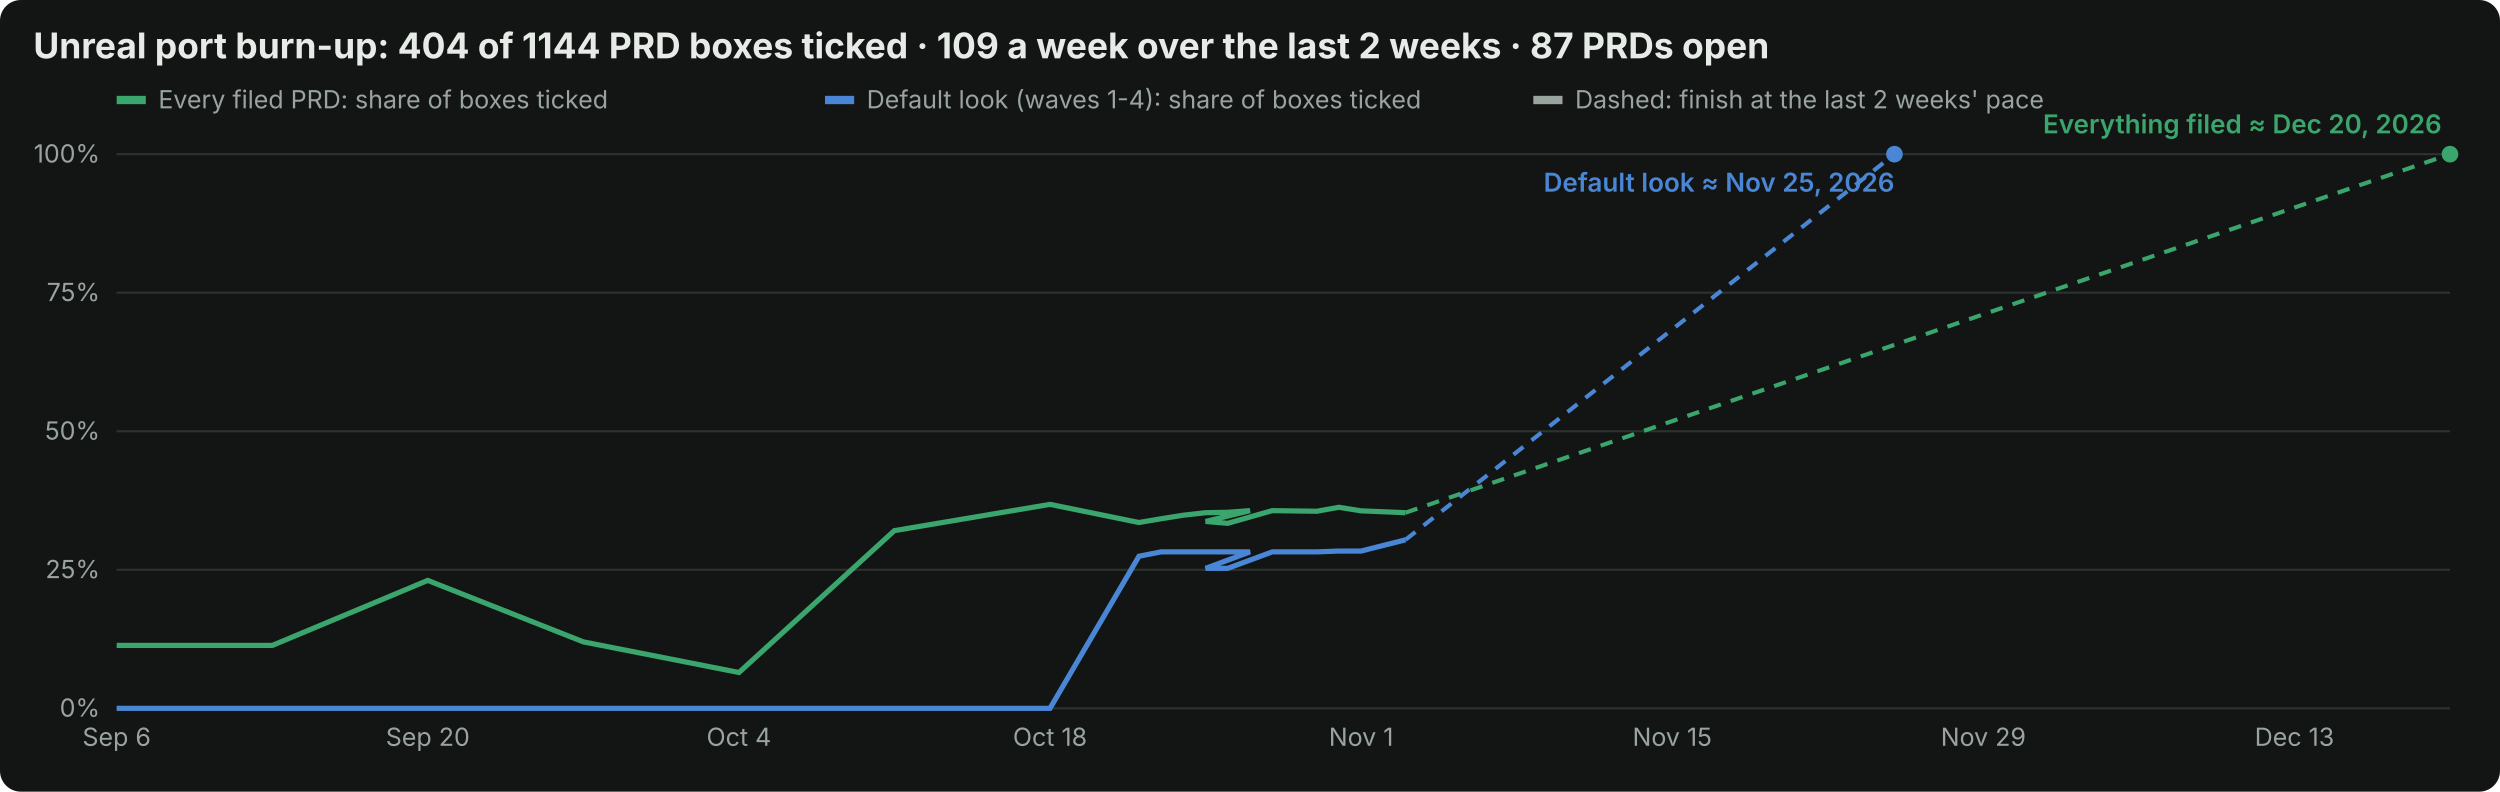
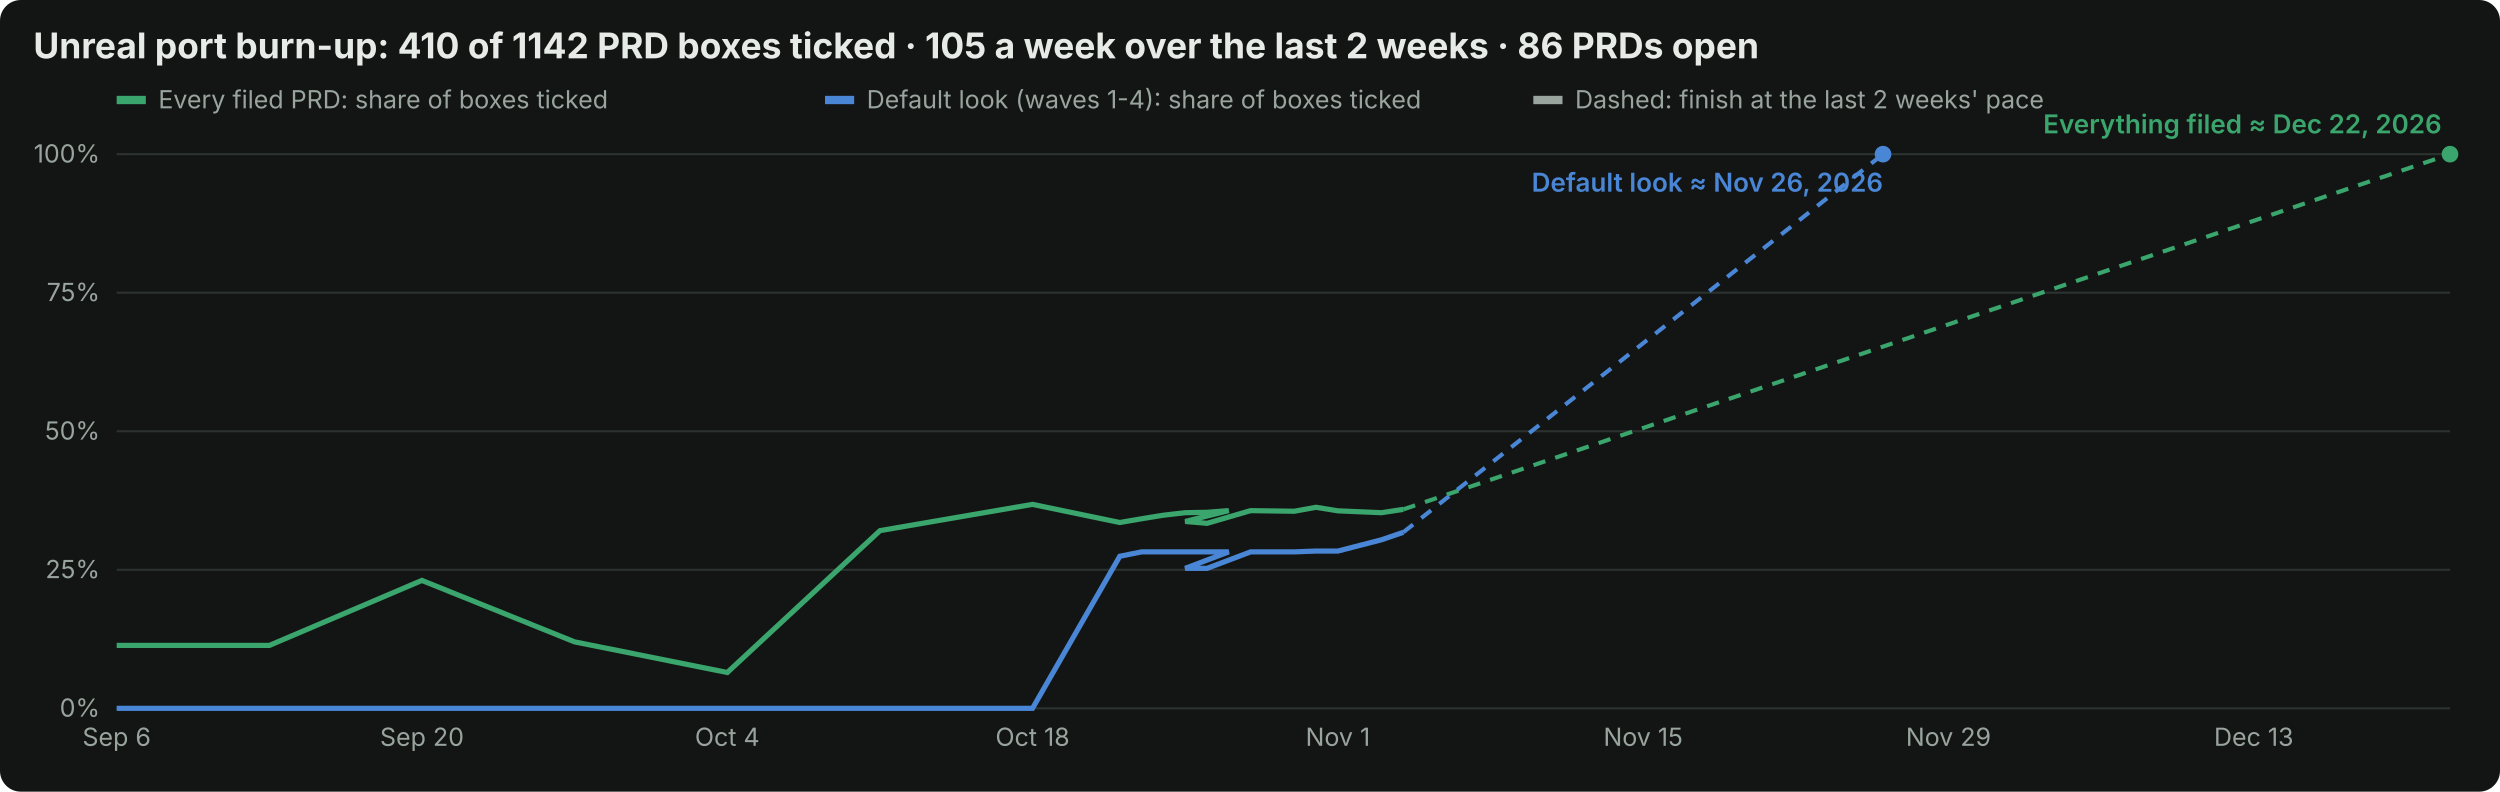
<svg xmlns="http://www.w3.org/2000/svg" viewBox="0 0 1200 380" width="1200" height="380" font-family="system-ui, -apple-system, Segoe UI, sans-serif">
  <style>.h{fill:#e7ebe8;font-size:17px;font-weight:700}.t{fill:#9aa49f;font-size:12px}.e{font-size:12.5px;font-weight:600}</style>
  <rect width="1200" height="380" rx="10" fill="#121513" />
-   <text x="16" y="28" class="h">Unreal port burn-up: 404 of 1144 PRD boxes ticked · 109 a week over the last 2 weeks · 87 PRDs open</text>
+   <text x="16" y="28" class="h">Unreal port burn-up: 410 of 1142 PRD boxes ticked · 105 a week over the last 2 weeks · 86 PRDs open</text>
  <rect x="56" y="46" width="14" height="4" fill="#3aa56c" />
  <text x="76" y="52" class="t">Every filed PRD: share of boxes ticked</text>
  <rect x="396" y="46" width="14" height="4" fill="#4a86d6" />
  <text x="416" y="52" class="t">Default look (waves 1-4): share of boxes ticked</text>
  <rect x="736" y="46" width="14" height="4" fill="#9aa49f" />
  <text x="756" y="52" class="t">Dashed: finish at the last 2 weeks' pace</text>
  <line x1="56" x2="1176" y1="340" y2="340" stroke="#2c322f" />
  <text x="48" y="344" class="t" text-anchor="end">0%</text>
  <line x1="56" x2="1176" y1="273.5" y2="273.5" stroke="#2c322f" />
  <text x="48" y="277.5" class="t" text-anchor="end">25%</text>
  <line x1="56" x2="1176" y1="207" y2="207" stroke="#2c322f" />
  <text x="48" y="211" class="t" text-anchor="end">50%</text>
  <line x1="56" x2="1176" y1="140.5" y2="140.5" stroke="#2c322f" />
  <text x="48" y="144.5" class="t" text-anchor="end">75%</text>
  <line x1="56" x2="1176" y1="74" y2="74" stroke="#2c322f" />
  <text x="48" y="78" class="t" text-anchor="end">100%</text>
  <text x="56" y="358" class="t" text-anchor="middle">Sep 6</text>
-   <text x="205.333" y="358" class="t" text-anchor="middle">Sep 20</text>
-   <text x="354.667" y="358" class="t" text-anchor="middle">Oct 4</text>
-   <text x="504" y="358" class="t" text-anchor="middle">Oct 18</text>
-   <text x="653.333" y="358" class="t" text-anchor="middle">Nov 1</text>
-   <text x="802.667" y="358" class="t" text-anchor="middle">Nov 15</text>
-   <text x="952" y="358" class="t" text-anchor="middle">Nov 29</text>
-   <text x="1101.333" y="358" class="t" text-anchor="middle">Dec 13</text>
-   <path d="M56.0,309.8L130.7,309.8L205.3,278.6L280.0,308.1L354.7,322.8L429.3,254.7L504.0,242.1L546.7,250.8L557.3,249.0L568.0,247.3L578.7,246.1L589.3,245.9L600.0,245.1L578.7,250.3L589.3,251.2L610.7,245.1L632.0,245.4L642.7,243.5L653.3,245.2L674.7,246.1" stroke="#3aa56c" stroke-width="2.5" fill="none" />
-   <path d="M56.0,340.0L130.7,340.0L205.3,340.0L280.0,340.0L354.7,340.0L429.3,340.0L504.0,340.0L546.7,267.0L557.3,264.9L568.0,264.9L578.7,264.9L589.3,264.9L600.0,264.9L578.7,272.8L589.3,272.8L610.7,264.9L632.0,264.9L642.7,264.5L653.3,264.5L674.7,259.1" stroke="#4a86d6" stroke-width="2.5" fill="none" />
-   <path d="M674.667,246.063L1176,74" stroke="#3aa56c" stroke-width="2" stroke-dasharray="6 5" fill="none" />
+   <text x="202.542" y="358" class="t" text-anchor="middle">Sep 20</text>
+   <text x="349.084" y="358" class="t" text-anchor="middle">Oct 4</text>
+   <text x="495.626" y="358" class="t" text-anchor="middle">Oct 18</text>
+   <text x="642.168" y="358" class="t" text-anchor="middle">Nov 1</text>
+   <text x="788.71" y="358" class="t" text-anchor="middle">Nov 15</text>
+   <text x="935.252" y="358" class="t" text-anchor="middle">Nov 29</text>
+   <text x="1081.794" y="358" class="t" text-anchor="middle">Dec 13</text>
+   <path d="M56.0,309.8L129.3,309.8L202.5,278.6L275.8,308.1L349.1,322.8L422.4,254.7L495.6,242.1L537.5,250.8L548.0,249.0L558.4,247.3L568.9,246.1L579.4,245.9L589.8,245.1L568.9,250.3L579.4,251.2L600.3,245.1L621.2,245.4L631.7,243.5L642.2,245.2L663.1,246.1L673.6,244.5" stroke="#3aa56c" stroke-width="2.5" fill="none" />
+   <path d="M56.0,340.0L129.3,340.0L202.5,340.0L275.8,340.0L349.1,340.0L422.4,340.0L495.6,340.0L537.5,267.0L548.0,264.9L558.4,264.9L568.9,264.9L579.4,264.9L589.8,264.9L568.9,272.8L579.4,272.8L600.3,264.9L621.2,264.9L631.7,264.5L642.2,264.5L663.1,259.1L673.6,255.5" stroke="#4a86d6" stroke-width="2.5" fill="none" />
+   <path d="M673.57,244.501L1176,74" stroke="#3aa56c" stroke-width="2" stroke-dasharray="6 5" fill="none" />
  <circle cx="1176" cy="74" r="4" fill="#3aa56c" />
-   <text x="1172" y="64" class="e" fill="#3aa56c" text-anchor="end">Everything filed ≈ Dec 20, 2026</text>
-   <path d="M674.667,259.067L909.333,74" stroke="#4a86d6" stroke-width="2" stroke-dasharray="6 5" fill="none" />
-   <circle cx="909.333" cy="74" r="4" fill="#4a86d6" />
-   <text x="909.333" y="92" class="e" fill="#4a86d6" text-anchor="end">Default look ≈ Nov 25, 2026</text>
+   <text x="1172" y="64" class="e" fill="#3aa56c" text-anchor="end">Everything filed ≈ Dec 22, 2026</text>
+   <path d="M673.57,255.487L903.85,74" stroke="#4a86d6" stroke-width="2" stroke-dasharray="6 5" fill="none" />
+   <circle cx="903.85" cy="74" r="4" fill="#4a86d6" />
+   <text x="903.85" y="92" class="e" fill="#4a86d6" text-anchor="end">Default look ≈ Nov 26, 2026</text>
</svg>
